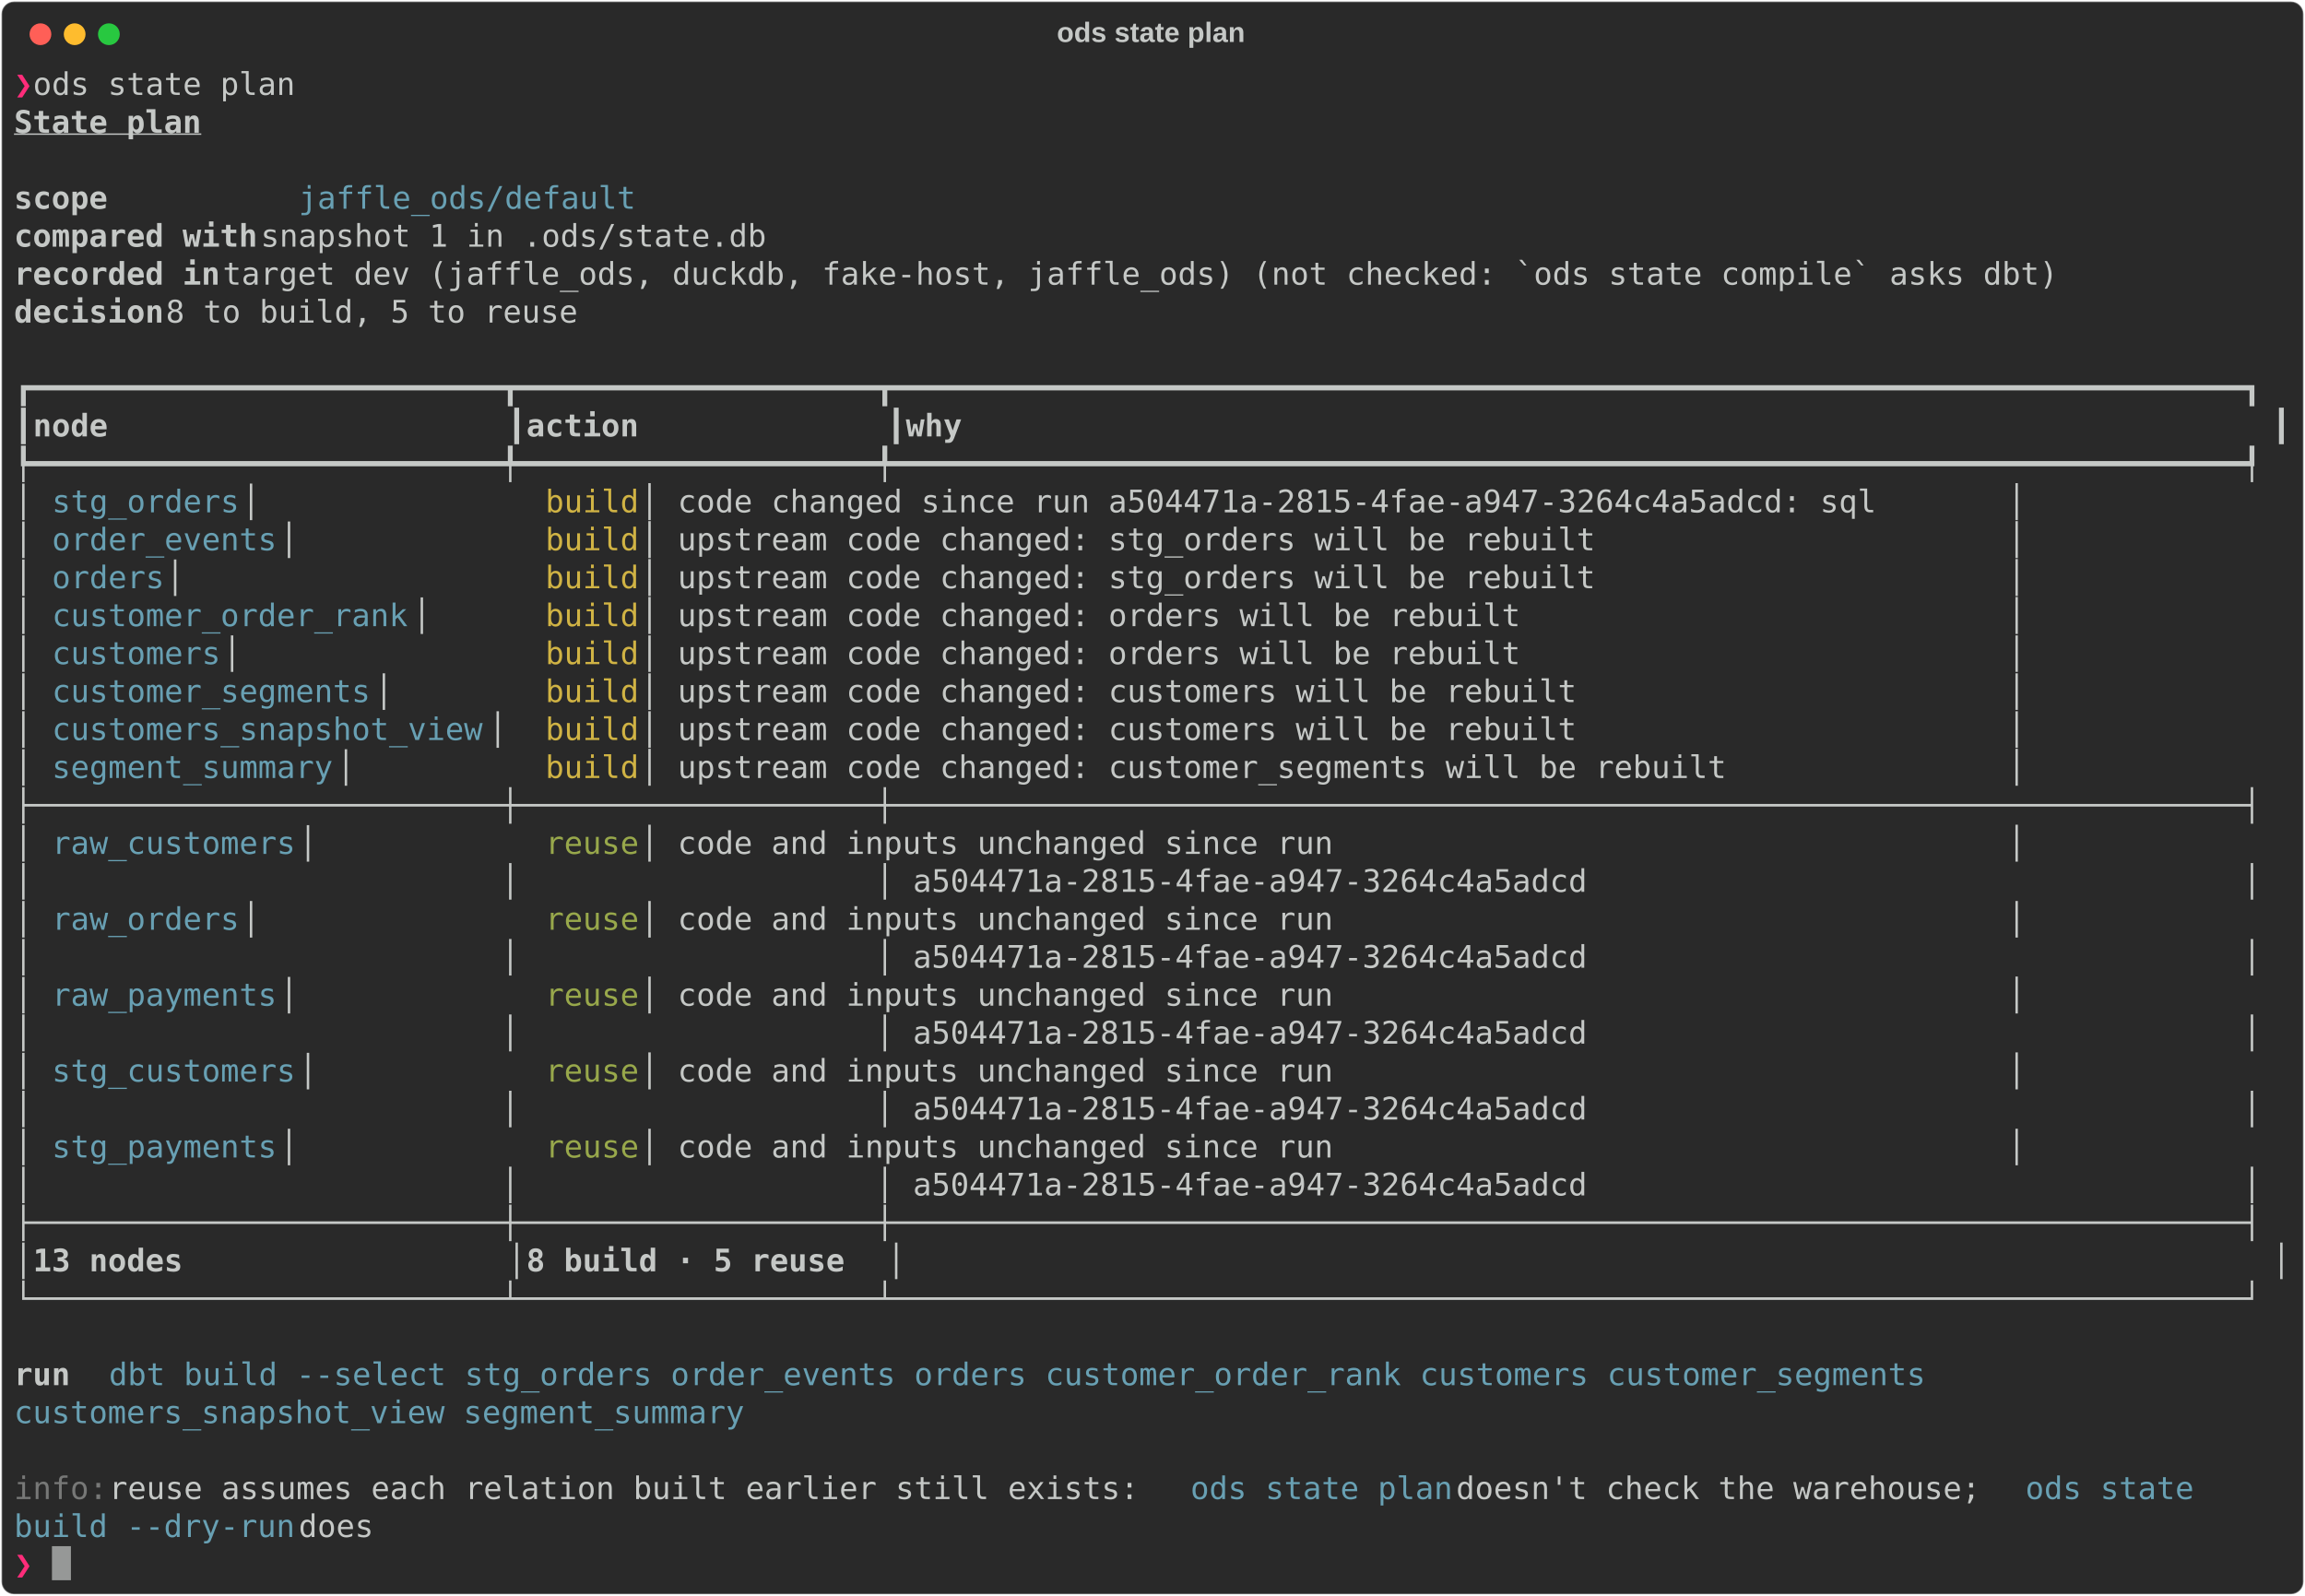
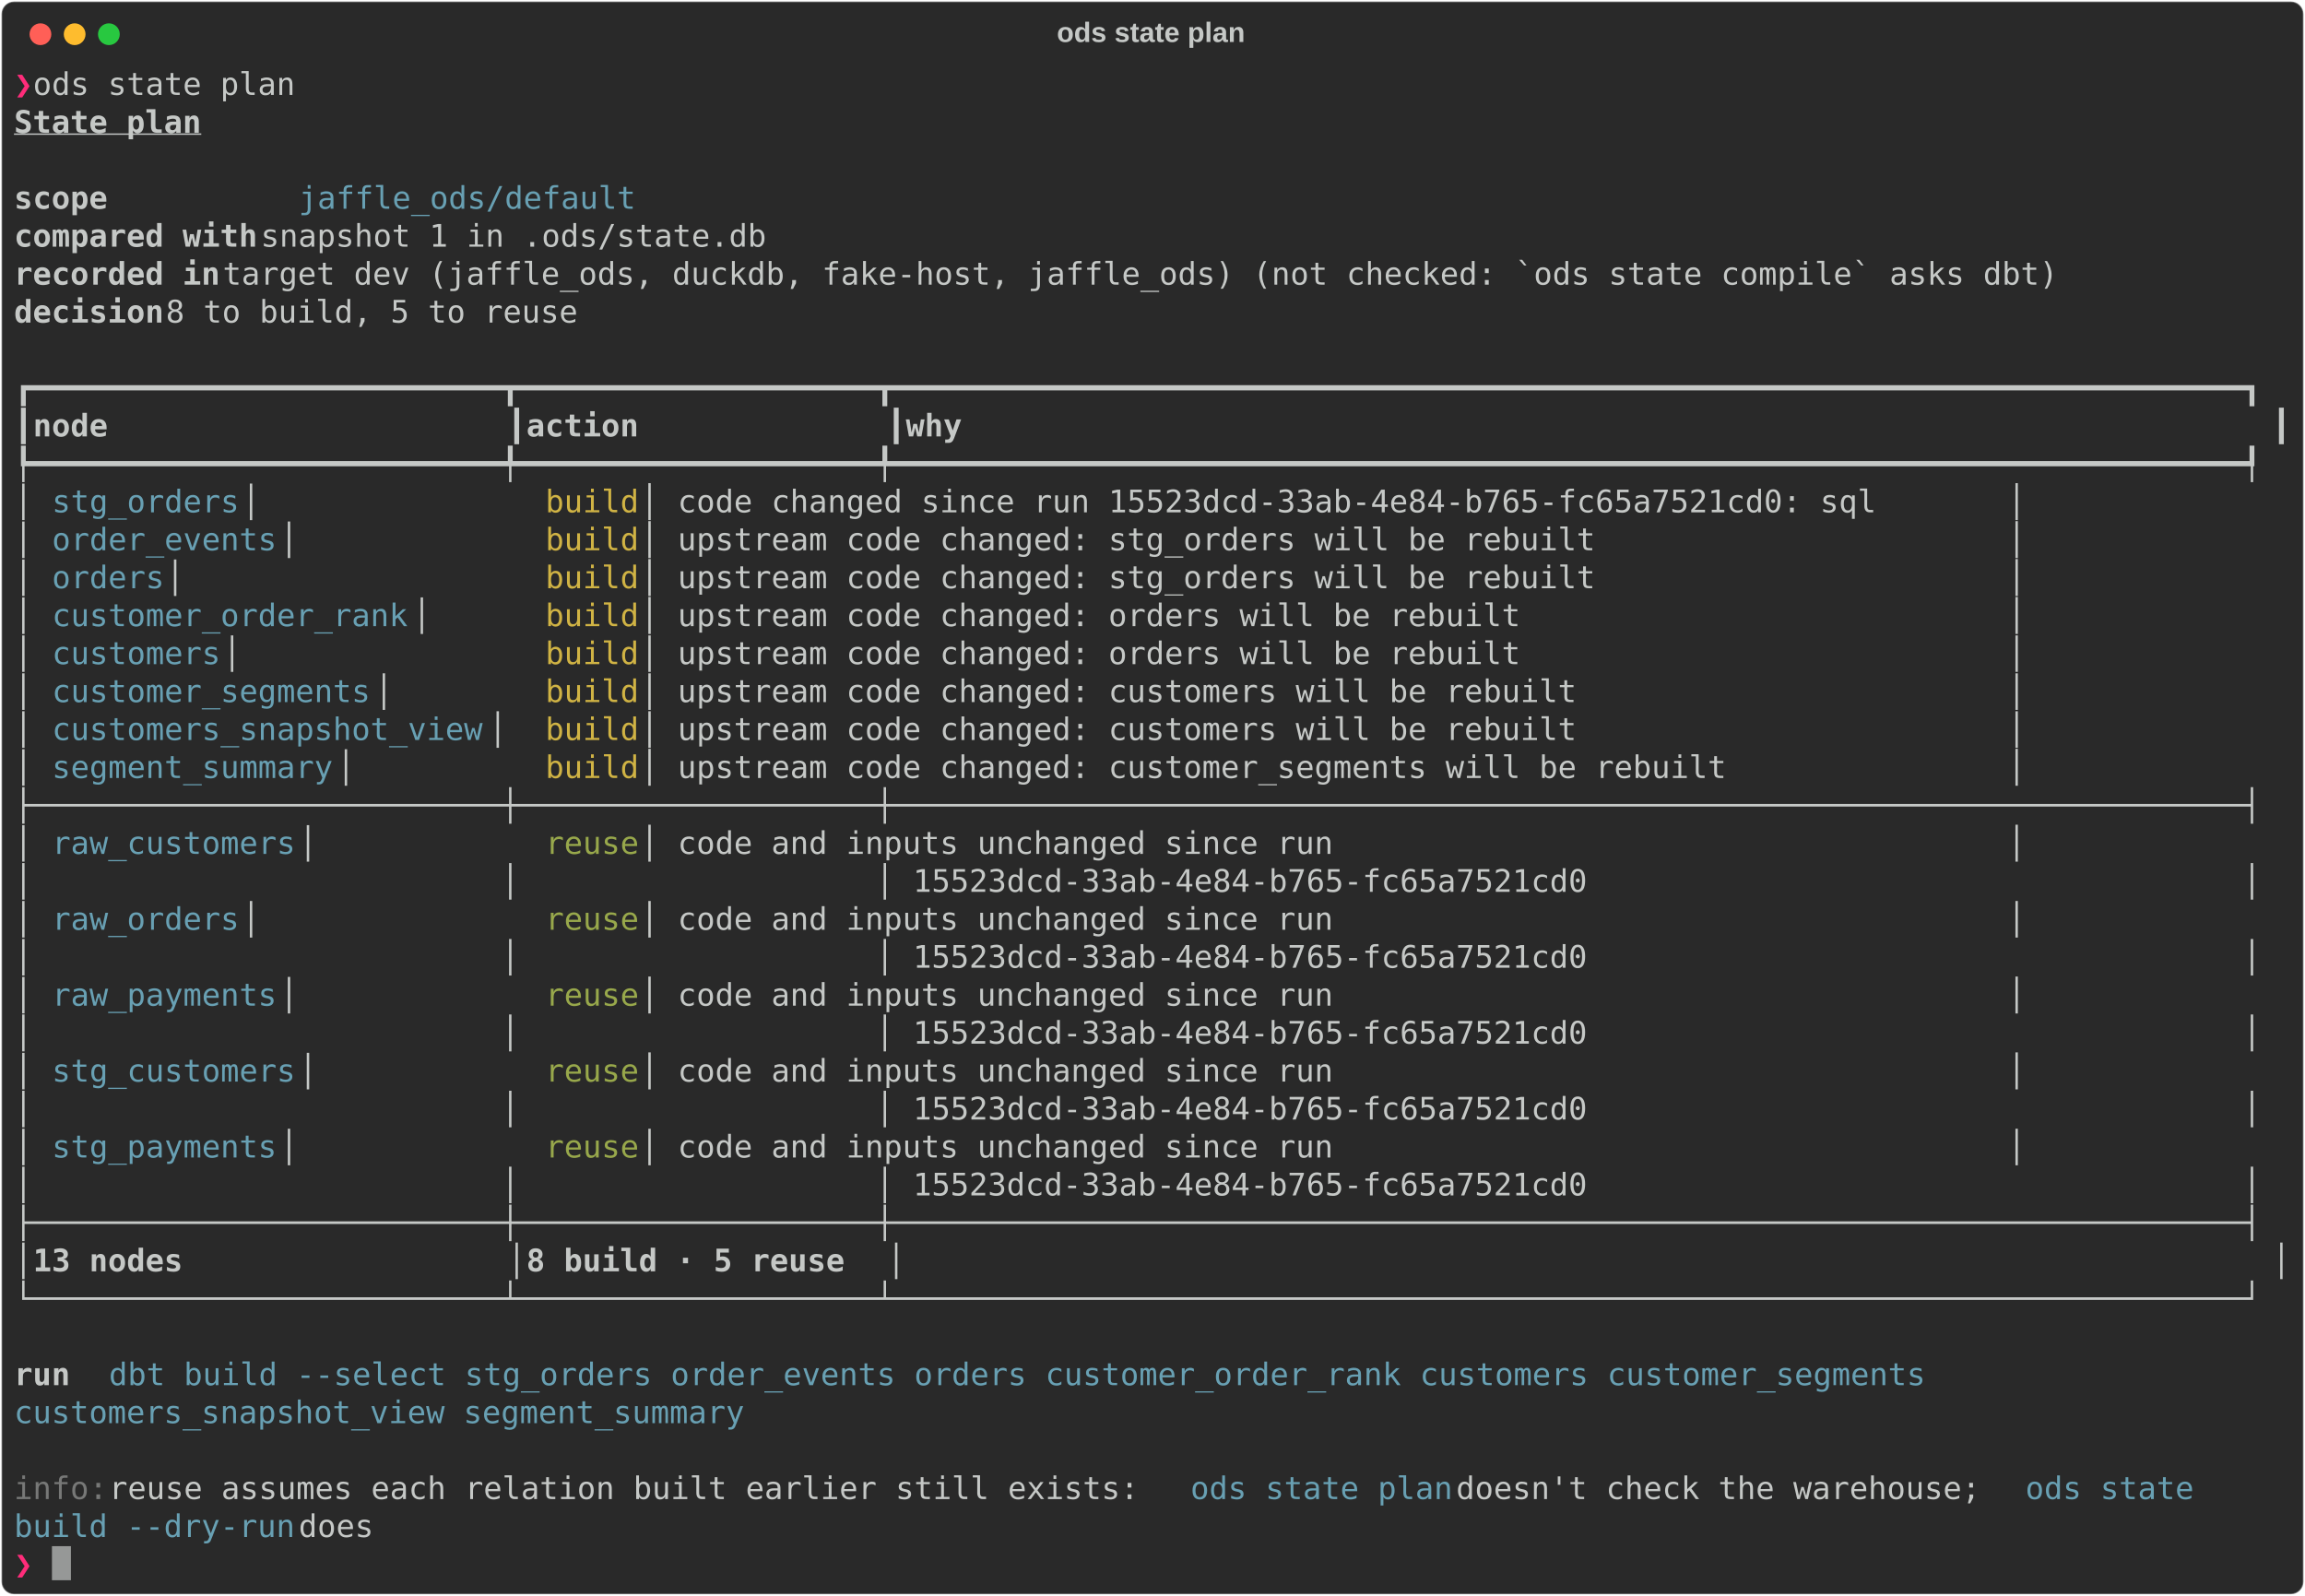
<svg xmlns="http://www.w3.org/2000/svg" class="rich-terminal" viewBox="0 0 1482 1026.0">
  <style>

    @font-face {
        font-family: "Fira Code";
        src: local("FiraCode-Regular"),
                url("https://cdnjs.cloudflare.com/ajax/libs/firacode/6.2.0/woff2/FiraCode-Regular.woff2") format("woff2"),
                url("https://cdnjs.cloudflare.com/ajax/libs/firacode/6.2.0/woff/FiraCode-Regular.woff") format("woff");
        font-style: normal;
        font-weight: 400;
    }
    @font-face {
        font-family: "Fira Code";
        src: local("FiraCode-Bold"),
                url("https://cdnjs.cloudflare.com/ajax/libs/firacode/6.2.0/woff2/FiraCode-Bold.woff2") format("woff2"),
                url("https://cdnjs.cloudflare.com/ajax/libs/firacode/6.2.0/woff/FiraCode-Bold.woff") format("woff");
        font-style: bold;
        font-weight: 700;
    }

    .rich-record-matrix {
        font-family: Fira Code, monospace;
        font-size: 20px;
        line-height: 24.4px;
        font-variant-east-asian: full-width;
    }

    .rich-record-title {
        font-size: 18px;
        font-weight: bold;
        font-family: arial;
    }

    .rich-record-r1 { fill: #ff2c7a;font-weight: bold }
.rich-record-r2 { fill: #c5c8c6 }
.rich-record-r3 { fill: #c5c8c6;font-weight: bold;text-decoration: underline; }
.rich-record-r4 { fill: #c5c8c6;font-weight: bold }
.rich-record-r5 { fill: #68a0b3 }
.rich-record-r6 { fill: #d0b344 }
.rich-record-r7 { fill: #98a84b }
.rich-record-r8 { fill: #777877 }
    </style>
  <defs>
    <clipPath id="rich-record-clip-terminal">
      <rect x="0" y="0" width="1463.0" height="975.0" />
    </clipPath>
    <clipPath id="rich-record-line-0">
      <rect x="0" y="1.5" width="1464" height="24.65" />
    </clipPath>
    <clipPath id="rich-record-line-1">
      <rect x="0" y="25.9" width="1464" height="24.65" />
    </clipPath>
    <clipPath id="rich-record-line-2">
      <rect x="0" y="50.3" width="1464" height="24.65" />
    </clipPath>
    <clipPath id="rich-record-line-3">
      <rect x="0" y="74.7" width="1464" height="24.65" />
    </clipPath>
    <clipPath id="rich-record-line-4">
      <rect x="0" y="99.1" width="1464" height="24.65" />
    </clipPath>
    <clipPath id="rich-record-line-5">
      <rect x="0" y="123.5" width="1464" height="24.65" />
    </clipPath>
    <clipPath id="rich-record-line-6">
      <rect x="0" y="147.9" width="1464" height="24.65" />
    </clipPath>
    <clipPath id="rich-record-line-7">
      <rect x="0" y="172.3" width="1464" height="24.65" />
    </clipPath>
    <clipPath id="rich-record-line-8">
      <rect x="0" y="196.7" width="1464" height="24.65" />
    </clipPath>
    <clipPath id="rich-record-line-9">
      <rect x="0" y="221.1" width="1464" height="24.65" />
    </clipPath>
    <clipPath id="rich-record-line-10">
      <rect x="0" y="245.5" width="1464" height="24.65" />
    </clipPath>
    <clipPath id="rich-record-line-11">
      <rect x="0" y="269.9" width="1464" height="24.65" />
    </clipPath>
    <clipPath id="rich-record-line-12">
      <rect x="0" y="294.3" width="1464" height="24.65" />
    </clipPath>
    <clipPath id="rich-record-line-13">
      <rect x="0" y="318.7" width="1464" height="24.65" />
    </clipPath>
    <clipPath id="rich-record-line-14">
      <rect x="0" y="343.1" width="1464" height="24.65" />
    </clipPath>
    <clipPath id="rich-record-line-15">
      <rect x="0" y="367.5" width="1464" height="24.65" />
    </clipPath>
    <clipPath id="rich-record-line-16">
      <rect x="0" y="391.9" width="1464" height="24.65" />
    </clipPath>
    <clipPath id="rich-record-line-17">
      <rect x="0" y="416.3" width="1464" height="24.65" />
    </clipPath>
    <clipPath id="rich-record-line-18">
      <rect x="0" y="440.7" width="1464" height="24.65" />
    </clipPath>
    <clipPath id="rich-record-line-19">
      <rect x="0" y="465.1" width="1464" height="24.65" />
    </clipPath>
    <clipPath id="rich-record-line-20">
      <rect x="0" y="489.5" width="1464" height="24.65" />
    </clipPath>
    <clipPath id="rich-record-line-21">
      <rect x="0" y="513.9" width="1464" height="24.65" />
    </clipPath>
    <clipPath id="rich-record-line-22">
      <rect x="0" y="538.3" width="1464" height="24.65" />
    </clipPath>
    <clipPath id="rich-record-line-23">
      <rect x="0" y="562.7" width="1464" height="24.65" />
    </clipPath>
    <clipPath id="rich-record-line-24">
      <rect x="0" y="587.1" width="1464" height="24.65" />
    </clipPath>
    <clipPath id="rich-record-line-25">
      <rect x="0" y="611.5" width="1464" height="24.65" />
    </clipPath>
    <clipPath id="rich-record-line-26">
      <rect x="0" y="635.9" width="1464" height="24.65" />
    </clipPath>
    <clipPath id="rich-record-line-27">
      <rect x="0" y="660.3" width="1464" height="24.65" />
    </clipPath>
    <clipPath id="rich-record-line-28">
      <rect x="0" y="684.7" width="1464" height="24.65" />
    </clipPath>
    <clipPath id="rich-record-line-29">
      <rect x="0" y="709.1" width="1464" height="24.65" />
    </clipPath>
    <clipPath id="rich-record-line-30">
      <rect x="0" y="733.5" width="1464" height="24.65" />
    </clipPath>
    <clipPath id="rich-record-line-31">
      <rect x="0" y="757.9" width="1464" height="24.65" />
    </clipPath>
    <clipPath id="rich-record-line-32">
      <rect x="0" y="782.3" width="1464" height="24.65" />
    </clipPath>
    <clipPath id="rich-record-line-33">
      <rect x="0" y="806.7" width="1464" height="24.65" />
    </clipPath>
    <clipPath id="rich-record-line-34">
      <rect x="0" y="831.1" width="1464" height="24.65" />
    </clipPath>
    <clipPath id="rich-record-line-35">
      <rect x="0" y="855.5" width="1464" height="24.65" />
    </clipPath>
    <clipPath id="rich-record-line-36">
      <rect x="0" y="879.9" width="1464" height="24.65" />
    </clipPath>
    <clipPath id="rich-record-line-37">
      <rect x="0" y="904.3" width="1464" height="24.65" />
    </clipPath>
    <clipPath id="rich-record-line-38">
      <rect x="0" y="928.7" width="1464" height="24.65" />
    </clipPath>
  </defs>
  <rect fill="#292929" stroke="rgba(255,255,255,0.35)" stroke-width="1" x="1" y="1" width="1480" height="1024" rx="8" />
  <text class="rich-record-title" fill="#c5c8c6" text-anchor="middle" x="740" y="27">ods state plan</text>
  <g transform="translate(26,22)">
    <circle cx="0" cy="0" r="7" fill="#ff5f57" />
    <circle cx="22" cy="0" r="7" fill="#febc2e" />
    <circle cx="44" cy="0" r="7" fill="#28c840" />
  </g>
  <g transform="translate(9, 41)" clip-path="url(#rich-record-clip-terminal)">
    <g class="rich-record-matrix">
      <text class="rich-record-r1" x="0" y="20" textLength="12.2" clip-path="url(#rich-record-line-0)">❯</text>
      <text class="rich-record-r2" x="12.2" y="20" textLength="1451.8" clip-path="url(#rich-record-line-0)"> ods state plan                                                                                                        </text>
      <text class="rich-record-r2" x="1464" y="20" textLength="12.2" clip-path="url(#rich-record-line-0)">
</text>
      <text class="rich-record-r3" x="0" y="44.4" textLength="122" clip-path="url(#rich-record-line-1)">State plan</text>
      <text class="rich-record-r2" x="1464" y="44.4" textLength="12.2" clip-path="url(#rich-record-line-1)">
</text>
      <text class="rich-record-r2" x="1464" y="68.8" textLength="12.2" clip-path="url(#rich-record-line-2)">
</text>
      <text class="rich-record-r4" x="0" y="93.2" textLength="61" clip-path="url(#rich-record-line-3)">scope</text>
      <text class="rich-record-r5" x="183" y="93.2" textLength="219.6" clip-path="url(#rich-record-line-3)">jaffle_ods/default</text>
      <text class="rich-record-r2" x="1464" y="93.2" textLength="12.2" clip-path="url(#rich-record-line-3)">
</text>
      <text class="rich-record-r4" x="0" y="117.6" textLength="158.6" clip-path="url(#rich-record-line-4)">compared with</text>
      <text class="rich-record-r2" x="158.6" y="117.6" textLength="1305.4" clip-path="url(#rich-record-line-4)">  snapshot 1 in .ods/state.db                                                                              </text>
      <text class="rich-record-r2" x="1464" y="117.6" textLength="12.2" clip-path="url(#rich-record-line-4)">
</text>
      <text class="rich-record-r4" x="0" y="142" textLength="134.2" clip-path="url(#rich-record-line-5)">recorded in</text>
      <text class="rich-record-r2" x="134.2" y="142" textLength="1329.8" clip-path="url(#rich-record-line-5)">    target dev (jaffle_ods, duckdb, fake-host, jaffle_ods) (not checked: `ods state compile` asks dbt)       </text>
      <text class="rich-record-r2" x="1464" y="142" textLength="12.2" clip-path="url(#rich-record-line-5)">
</text>
      <text class="rich-record-r4" x="0" y="166.4" textLength="97.6" clip-path="url(#rich-record-line-6)">decision</text>
      <text class="rich-record-r2" x="97.6" y="166.4" textLength="1366.4" clip-path="url(#rich-record-line-6)">       8 to build, 5 to reuse                                                                                   </text>
      <text class="rich-record-r2" x="1464" y="166.4" textLength="12.2" clip-path="url(#rich-record-line-6)">
</text>
      <text class="rich-record-r2" x="1464" y="190.8" textLength="12.2" clip-path="url(#rich-record-line-7)">
</text>
      <text class="rich-record-r2" x="0" y="215.2" textLength="1464" clip-path="url(#rich-record-line-8)">┏━━━━━━━━━━━━━━━━━━━━━━━━━┳━━━━━━━━━━━━━━━━━━━┳━━━━━━━━━━━━━━━━━━━━━━━━━━━━━━━━━━━━━━━━━━━━━━━━━━━━━━━━━━━━━━━━━━━━━━━━┓</text>
      <text class="rich-record-r2" x="1464" y="215.2" textLength="12.2" clip-path="url(#rich-record-line-8)">
</text>
      <text class="rich-record-r2" x="0" y="239.6" textLength="12.2" clip-path="url(#rich-record-line-9)">┃</text>
      <text class="rich-record-r4" x="12.2" y="239.6" textLength="305" clip-path="url(#rich-record-line-9)"> node                    </text>
      <text class="rich-record-r2" x="317.2" y="239.6" textLength="12.2" clip-path="url(#rich-record-line-9)">┃</text>
      <text class="rich-record-r4" x="329.4" y="239.6" textLength="231.8" clip-path="url(#rich-record-line-9)"> action            </text>
      <text class="rich-record-r2" x="561.2" y="239.6" textLength="12.2" clip-path="url(#rich-record-line-9)">┃</text>
      <text class="rich-record-r4" x="573.4" y="239.6" textLength="878.4" clip-path="url(#rich-record-line-9)"> why                                                                    </text>
      <text class="rich-record-r2" x="1451.8" y="239.6" textLength="12.2" clip-path="url(#rich-record-line-9)">┃</text>
      <text class="rich-record-r2" x="1464" y="239.6" textLength="12.2" clip-path="url(#rich-record-line-9)">
</text>
      <text class="rich-record-r2" x="0" y="264" textLength="1464" clip-path="url(#rich-record-line-10)">┡━━━━━━━━━━━━━━━━━━━━━━━━━╇━━━━━━━━━━━━━━━━━━━╇━━━━━━━━━━━━━━━━━━━━━━━━━━━━━━━━━━━━━━━━━━━━━━━━━━━━━━━━━━━━━━━━━━━━━━━━┩</text>
      <text class="rich-record-r2" x="1464" y="264" textLength="12.2" clip-path="url(#rich-record-line-10)">
</text>
      <text class="rich-record-r2" x="0" y="288.4" textLength="24.4" clip-path="url(#rich-record-line-11)">│ </text>
      <text class="rich-record-r5" x="24.4" y="288.4" textLength="122" clip-path="url(#rich-record-line-11)">stg_orders</text>
      <text class="rich-record-r2" x="146.4" y="288.4" textLength="195.2" clip-path="url(#rich-record-line-11)">              │ </text>
      <text class="rich-record-r6" x="341.6" y="288.4" textLength="61" clip-path="url(#rich-record-line-11)">build</text>
-       <text class="rich-record-r2" x="402.6" y="288.4" textLength="1061.4" clip-path="url(#rich-record-line-11)">             │ code changed since run a504471a-2815-4fae-a947-3264c4a5adcd: sql       │</text>
+       <text class="rich-record-r2" x="402.6" y="288.4" textLength="1061.4" clip-path="url(#rich-record-line-11)">             │ code changed since run 15523dcd-33ab-4e84-b765-fc65a7521cd0: sql       │</text>
      <text class="rich-record-r2" x="1464" y="288.4" textLength="12.2" clip-path="url(#rich-record-line-11)">
</text>
      <text class="rich-record-r2" x="0" y="312.8" textLength="24.4" clip-path="url(#rich-record-line-12)">│ </text>
      <text class="rich-record-r5" x="24.4" y="312.8" textLength="146.4" clip-path="url(#rich-record-line-12)">order_events</text>
      <text class="rich-record-r2" x="170.8" y="312.8" textLength="170.8" clip-path="url(#rich-record-line-12)">            │ </text>
      <text class="rich-record-r6" x="341.6" y="312.8" textLength="61" clip-path="url(#rich-record-line-12)">build</text>
      <text class="rich-record-r2" x="402.6" y="312.8" textLength="1061.4" clip-path="url(#rich-record-line-12)">             │ upstream code changed: stg_orders will be rebuilt                      │</text>
      <text class="rich-record-r2" x="1464" y="312.8" textLength="12.2" clip-path="url(#rich-record-line-12)">
</text>
      <text class="rich-record-r2" x="0" y="337.2" textLength="24.4" clip-path="url(#rich-record-line-13)">│ </text>
      <text class="rich-record-r5" x="24.4" y="337.2" textLength="73.2" clip-path="url(#rich-record-line-13)">orders</text>
      <text class="rich-record-r2" x="97.6" y="337.2" textLength="244" clip-path="url(#rich-record-line-13)">                  │ </text>
      <text class="rich-record-r6" x="341.6" y="337.2" textLength="61" clip-path="url(#rich-record-line-13)">build</text>
      <text class="rich-record-r2" x="402.6" y="337.2" textLength="1061.4" clip-path="url(#rich-record-line-13)">             │ upstream code changed: stg_orders will be rebuilt                      │</text>
      <text class="rich-record-r2" x="1464" y="337.2" textLength="12.2" clip-path="url(#rich-record-line-13)">
</text>
      <text class="rich-record-r2" x="0" y="361.6" textLength="24.4" clip-path="url(#rich-record-line-14)">│ </text>
      <text class="rich-record-r5" x="24.4" y="361.6" textLength="231.8" clip-path="url(#rich-record-line-14)">customer_order_rank</text>
      <text class="rich-record-r2" x="256.2" y="361.6" textLength="85.4" clip-path="url(#rich-record-line-14)">     │ </text>
      <text class="rich-record-r6" x="341.6" y="361.6" textLength="61" clip-path="url(#rich-record-line-14)">build</text>
      <text class="rich-record-r2" x="402.6" y="361.6" textLength="1061.4" clip-path="url(#rich-record-line-14)">             │ upstream code changed: orders will be rebuilt                          │</text>
      <text class="rich-record-r2" x="1464" y="361.6" textLength="12.2" clip-path="url(#rich-record-line-14)">
</text>
      <text class="rich-record-r2" x="0" y="386" textLength="24.4" clip-path="url(#rich-record-line-15)">│ </text>
      <text class="rich-record-r5" x="24.4" y="386" textLength="109.8" clip-path="url(#rich-record-line-15)">customers</text>
      <text class="rich-record-r2" x="134.2" y="386" textLength="207.4" clip-path="url(#rich-record-line-15)">               │ </text>
      <text class="rich-record-r6" x="341.6" y="386" textLength="61" clip-path="url(#rich-record-line-15)">build</text>
      <text class="rich-record-r2" x="402.6" y="386" textLength="1061.4" clip-path="url(#rich-record-line-15)">             │ upstream code changed: orders will be rebuilt                          │</text>
      <text class="rich-record-r2" x="1464" y="386" textLength="12.2" clip-path="url(#rich-record-line-15)">
</text>
      <text class="rich-record-r2" x="0" y="410.4" textLength="24.4" clip-path="url(#rich-record-line-16)">│ </text>
      <text class="rich-record-r5" x="24.4" y="410.4" textLength="207.4" clip-path="url(#rich-record-line-16)">customer_segments</text>
      <text class="rich-record-r2" x="231.8" y="410.4" textLength="109.8" clip-path="url(#rich-record-line-16)">       │ </text>
      <text class="rich-record-r6" x="341.6" y="410.4" textLength="61" clip-path="url(#rich-record-line-16)">build</text>
      <text class="rich-record-r2" x="402.6" y="410.4" textLength="1061.4" clip-path="url(#rich-record-line-16)">             │ upstream code changed: customers will be rebuilt                       │</text>
      <text class="rich-record-r2" x="1464" y="410.4" textLength="12.2" clip-path="url(#rich-record-line-16)">
</text>
      <text class="rich-record-r2" x="0" y="434.8" textLength="24.4" clip-path="url(#rich-record-line-17)">│ </text>
      <text class="rich-record-r5" x="24.4" y="434.8" textLength="280.6" clip-path="url(#rich-record-line-17)">customers_snapshot_view</text>
      <text class="rich-record-r2" x="305" y="434.8" textLength="36.6" clip-path="url(#rich-record-line-17)"> │ </text>
      <text class="rich-record-r6" x="341.6" y="434.8" textLength="61" clip-path="url(#rich-record-line-17)">build</text>
      <text class="rich-record-r2" x="402.6" y="434.8" textLength="1061.4" clip-path="url(#rich-record-line-17)">             │ upstream code changed: customers will be rebuilt                       │</text>
      <text class="rich-record-r2" x="1464" y="434.8" textLength="12.2" clip-path="url(#rich-record-line-17)">
</text>
      <text class="rich-record-r2" x="0" y="459.2" textLength="24.4" clip-path="url(#rich-record-line-18)">│ </text>
      <text class="rich-record-r5" x="24.4" y="459.2" textLength="183" clip-path="url(#rich-record-line-18)">segment_summary</text>
      <text class="rich-record-r2" x="207.4" y="459.2" textLength="134.2" clip-path="url(#rich-record-line-18)">         │ </text>
      <text class="rich-record-r6" x="341.6" y="459.2" textLength="61" clip-path="url(#rich-record-line-18)">build</text>
      <text class="rich-record-r2" x="402.6" y="459.2" textLength="1061.4" clip-path="url(#rich-record-line-18)">             │ upstream code changed: customer_segments will be rebuilt               │</text>
      <text class="rich-record-r2" x="1464" y="459.2" textLength="12.2" clip-path="url(#rich-record-line-18)">
</text>
      <text class="rich-record-r2" x="0" y="483.6" textLength="1464" clip-path="url(#rich-record-line-19)">├─────────────────────────┼───────────────────┼────────────────────────────────────────────────────────────────────────┤</text>
      <text class="rich-record-r2" x="1464" y="483.6" textLength="12.2" clip-path="url(#rich-record-line-19)">
</text>
      <text class="rich-record-r2" x="0" y="508" textLength="24.4" clip-path="url(#rich-record-line-20)">│ </text>
      <text class="rich-record-r5" x="24.4" y="508" textLength="158.6" clip-path="url(#rich-record-line-20)">raw_customers</text>
      <text class="rich-record-r2" x="183" y="508" textLength="158.6" clip-path="url(#rich-record-line-20)">           │ </text>
      <text class="rich-record-r7" x="341.6" y="508" textLength="61" clip-path="url(#rich-record-line-20)">reuse</text>
      <text class="rich-record-r2" x="402.6" y="508" textLength="1061.4" clip-path="url(#rich-record-line-20)">             │ code and inputs unchanged since run                                    │</text>
      <text class="rich-record-r2" x="1464" y="508" textLength="12.2" clip-path="url(#rich-record-line-20)">
</text>
-       <text class="rich-record-r2" x="0" y="532.4" textLength="1464" clip-path="url(#rich-record-line-21)">│                         │                   │ a504471a-2815-4fae-a947-3264c4a5adcd                                   │</text>
+       <text class="rich-record-r2" x="0" y="532.4" textLength="1464" clip-path="url(#rich-record-line-21)">│                         │                   │ 15523dcd-33ab-4e84-b765-fc65a7521cd0                                   │</text>
      <text class="rich-record-r2" x="1464" y="532.4" textLength="12.2" clip-path="url(#rich-record-line-21)">
</text>
      <text class="rich-record-r2" x="0" y="556.8" textLength="24.4" clip-path="url(#rich-record-line-22)">│ </text>
      <text class="rich-record-r5" x="24.4" y="556.8" textLength="122" clip-path="url(#rich-record-line-22)">raw_orders</text>
      <text class="rich-record-r2" x="146.4" y="556.8" textLength="195.2" clip-path="url(#rich-record-line-22)">              │ </text>
      <text class="rich-record-r7" x="341.6" y="556.8" textLength="61" clip-path="url(#rich-record-line-22)">reuse</text>
      <text class="rich-record-r2" x="402.6" y="556.8" textLength="1061.4" clip-path="url(#rich-record-line-22)">             │ code and inputs unchanged since run                                    │</text>
      <text class="rich-record-r2" x="1464" y="556.8" textLength="12.2" clip-path="url(#rich-record-line-22)">
</text>
-       <text class="rich-record-r2" x="0" y="581.2" textLength="1464" clip-path="url(#rich-record-line-23)">│                         │                   │ a504471a-2815-4fae-a947-3264c4a5adcd                                   │</text>
+       <text class="rich-record-r2" x="0" y="581.2" textLength="1464" clip-path="url(#rich-record-line-23)">│                         │                   │ 15523dcd-33ab-4e84-b765-fc65a7521cd0                                   │</text>
      <text class="rich-record-r2" x="1464" y="581.2" textLength="12.2" clip-path="url(#rich-record-line-23)">
</text>
      <text class="rich-record-r2" x="0" y="605.6" textLength="24.4" clip-path="url(#rich-record-line-24)">│ </text>
      <text class="rich-record-r5" x="24.4" y="605.6" textLength="146.4" clip-path="url(#rich-record-line-24)">raw_payments</text>
      <text class="rich-record-r2" x="170.8" y="605.6" textLength="170.8" clip-path="url(#rich-record-line-24)">            │ </text>
      <text class="rich-record-r7" x="341.6" y="605.6" textLength="61" clip-path="url(#rich-record-line-24)">reuse</text>
      <text class="rich-record-r2" x="402.6" y="605.6" textLength="1061.4" clip-path="url(#rich-record-line-24)">             │ code and inputs unchanged since run                                    │</text>
      <text class="rich-record-r2" x="1464" y="605.6" textLength="12.2" clip-path="url(#rich-record-line-24)">
</text>
-       <text class="rich-record-r2" x="0" y="630" textLength="1464" clip-path="url(#rich-record-line-25)">│                         │                   │ a504471a-2815-4fae-a947-3264c4a5adcd                                   │</text>
+       <text class="rich-record-r2" x="0" y="630" textLength="1464" clip-path="url(#rich-record-line-25)">│                         │                   │ 15523dcd-33ab-4e84-b765-fc65a7521cd0                                   │</text>
      <text class="rich-record-r2" x="1464" y="630" textLength="12.2" clip-path="url(#rich-record-line-25)">
</text>
      <text class="rich-record-r2" x="0" y="654.4" textLength="24.4" clip-path="url(#rich-record-line-26)">│ </text>
      <text class="rich-record-r5" x="24.4" y="654.4" textLength="158.6" clip-path="url(#rich-record-line-26)">stg_customers</text>
      <text class="rich-record-r2" x="183" y="654.4" textLength="158.6" clip-path="url(#rich-record-line-26)">           │ </text>
      <text class="rich-record-r7" x="341.6" y="654.4" textLength="61" clip-path="url(#rich-record-line-26)">reuse</text>
      <text class="rich-record-r2" x="402.6" y="654.4" textLength="1061.4" clip-path="url(#rich-record-line-26)">             │ code and inputs unchanged since run                                    │</text>
      <text class="rich-record-r2" x="1464" y="654.4" textLength="12.2" clip-path="url(#rich-record-line-26)">
</text>
-       <text class="rich-record-r2" x="0" y="678.8" textLength="1464" clip-path="url(#rich-record-line-27)">│                         │                   │ a504471a-2815-4fae-a947-3264c4a5adcd                                   │</text>
+       <text class="rich-record-r2" x="0" y="678.8" textLength="1464" clip-path="url(#rich-record-line-27)">│                         │                   │ 15523dcd-33ab-4e84-b765-fc65a7521cd0                                   │</text>
      <text class="rich-record-r2" x="1464" y="678.8" textLength="12.2" clip-path="url(#rich-record-line-27)">
</text>
      <text class="rich-record-r2" x="0" y="703.2" textLength="24.4" clip-path="url(#rich-record-line-28)">│ </text>
      <text class="rich-record-r5" x="24.4" y="703.2" textLength="146.4" clip-path="url(#rich-record-line-28)">stg_payments</text>
      <text class="rich-record-r2" x="170.8" y="703.2" textLength="170.8" clip-path="url(#rich-record-line-28)">            │ </text>
      <text class="rich-record-r7" x="341.6" y="703.2" textLength="61" clip-path="url(#rich-record-line-28)">reuse</text>
      <text class="rich-record-r2" x="402.6" y="703.2" textLength="1061.4" clip-path="url(#rich-record-line-28)">             │ code and inputs unchanged since run                                    │</text>
      <text class="rich-record-r2" x="1464" y="703.2" textLength="12.2" clip-path="url(#rich-record-line-28)">
</text>
-       <text class="rich-record-r2" x="0" y="727.6" textLength="1464" clip-path="url(#rich-record-line-29)">│                         │                   │ a504471a-2815-4fae-a947-3264c4a5adcd                                   │</text>
+       <text class="rich-record-r2" x="0" y="727.6" textLength="1464" clip-path="url(#rich-record-line-29)">│                         │                   │ 15523dcd-33ab-4e84-b765-fc65a7521cd0                                   │</text>
      <text class="rich-record-r2" x="1464" y="727.6" textLength="12.2" clip-path="url(#rich-record-line-29)">
</text>
      <text class="rich-record-r2" x="0" y="752" textLength="1464" clip-path="url(#rich-record-line-30)">├─────────────────────────┼───────────────────┼────────────────────────────────────────────────────────────────────────┤</text>
      <text class="rich-record-r2" x="1464" y="752" textLength="12.2" clip-path="url(#rich-record-line-30)">
</text>
      <text class="rich-record-r2" x="0" y="776.4" textLength="12.2" clip-path="url(#rich-record-line-31)">│</text>
      <text class="rich-record-r4" x="12.2" y="776.4" textLength="305" clip-path="url(#rich-record-line-31)"> 13 nodes                </text>
      <text class="rich-record-r2" x="317.2" y="776.4" textLength="12.2" clip-path="url(#rich-record-line-31)">│</text>
      <text class="rich-record-r4" x="329.4" y="776.4" textLength="231.8" clip-path="url(#rich-record-line-31)"> 8 build · 5 reuse </text>
      <text class="rich-record-r2" x="561.2" y="776.4" textLength="12.2" clip-path="url(#rich-record-line-31)">│</text>
      <text class="rich-record-r2" x="1451.8" y="776.4" textLength="12.2" clip-path="url(#rich-record-line-31)">│</text>
      <text class="rich-record-r2" x="1464" y="776.4" textLength="12.2" clip-path="url(#rich-record-line-31)">
</text>
      <text class="rich-record-r2" x="0" y="800.8" textLength="1464" clip-path="url(#rich-record-line-32)">└─────────────────────────┴───────────────────┴────────────────────────────────────────────────────────────────────────┘</text>
      <text class="rich-record-r2" x="1464" y="800.8" textLength="12.2" clip-path="url(#rich-record-line-32)">
</text>
      <text class="rich-record-r2" x="1464" y="825.2" textLength="12.2" clip-path="url(#rich-record-line-33)">
</text>
      <text class="rich-record-r4" x="0" y="849.6" textLength="36.6" clip-path="url(#rich-record-line-34)">run</text>
      <text class="rich-record-r5" x="61" y="849.6" textLength="1195.6" clip-path="url(#rich-record-line-34)">dbt build --select stg_orders order_events orders customer_order_rank customers customer_segments </text>
      <text class="rich-record-r2" x="1464" y="849.6" textLength="12.2" clip-path="url(#rich-record-line-34)">
</text>
      <text class="rich-record-r5" x="0" y="874" textLength="475.8" clip-path="url(#rich-record-line-35)">customers_snapshot_view segment_summary</text>
      <text class="rich-record-r2" x="1464" y="874" textLength="12.2" clip-path="url(#rich-record-line-35)">
</text>
      <text class="rich-record-r2" x="1464" y="898.4" textLength="12.2" clip-path="url(#rich-record-line-36)">
</text>
      <text class="rich-record-r8" x="0" y="922.8" textLength="61" clip-path="url(#rich-record-line-37)">info:</text>
      <text class="rich-record-r2" x="61" y="922.8" textLength="695.4" clip-path="url(#rich-record-line-37)"> reuse assumes each relation built earlier still exists: </text>
      <text class="rich-record-r5" x="756.4" y="922.8" textLength="170.8" clip-path="url(#rich-record-line-37)">ods state plan</text>
      <text class="rich-record-r2" x="927.2" y="922.8" textLength="366" clip-path="url(#rich-record-line-37)"> doesn't check the warehouse; </text>
      <text class="rich-record-r5" x="1293.2" y="922.8" textLength="122" clip-path="url(#rich-record-line-37)">ods state </text>
      <text class="rich-record-r2" x="1464" y="922.8" textLength="12.2" clip-path="url(#rich-record-line-37)">
</text>
      <text class="rich-record-r5" x="0" y="947.2" textLength="183" clip-path="url(#rich-record-line-38)">build --dry-run</text>
      <text class="rich-record-r2" x="183" y="947.2" textLength="1281" clip-path="url(#rich-record-line-38)"> does                                                                                                    </text>
      <text class="rich-record-r2" x="1464" y="947.2" textLength="12.2" clip-path="url(#rich-record-line-38)">
</text>
      <text class="rich-record-r1" x="0" y="971.6" textLength="12.2" clip-path="url(#rich-record-line-39)">❯</text>
      <rect x="24.4" y="953.1" width="12.2" height="24.65" fill="#c5c8c6" opacity="0.7" />
    </g>
  </g>
</svg>
